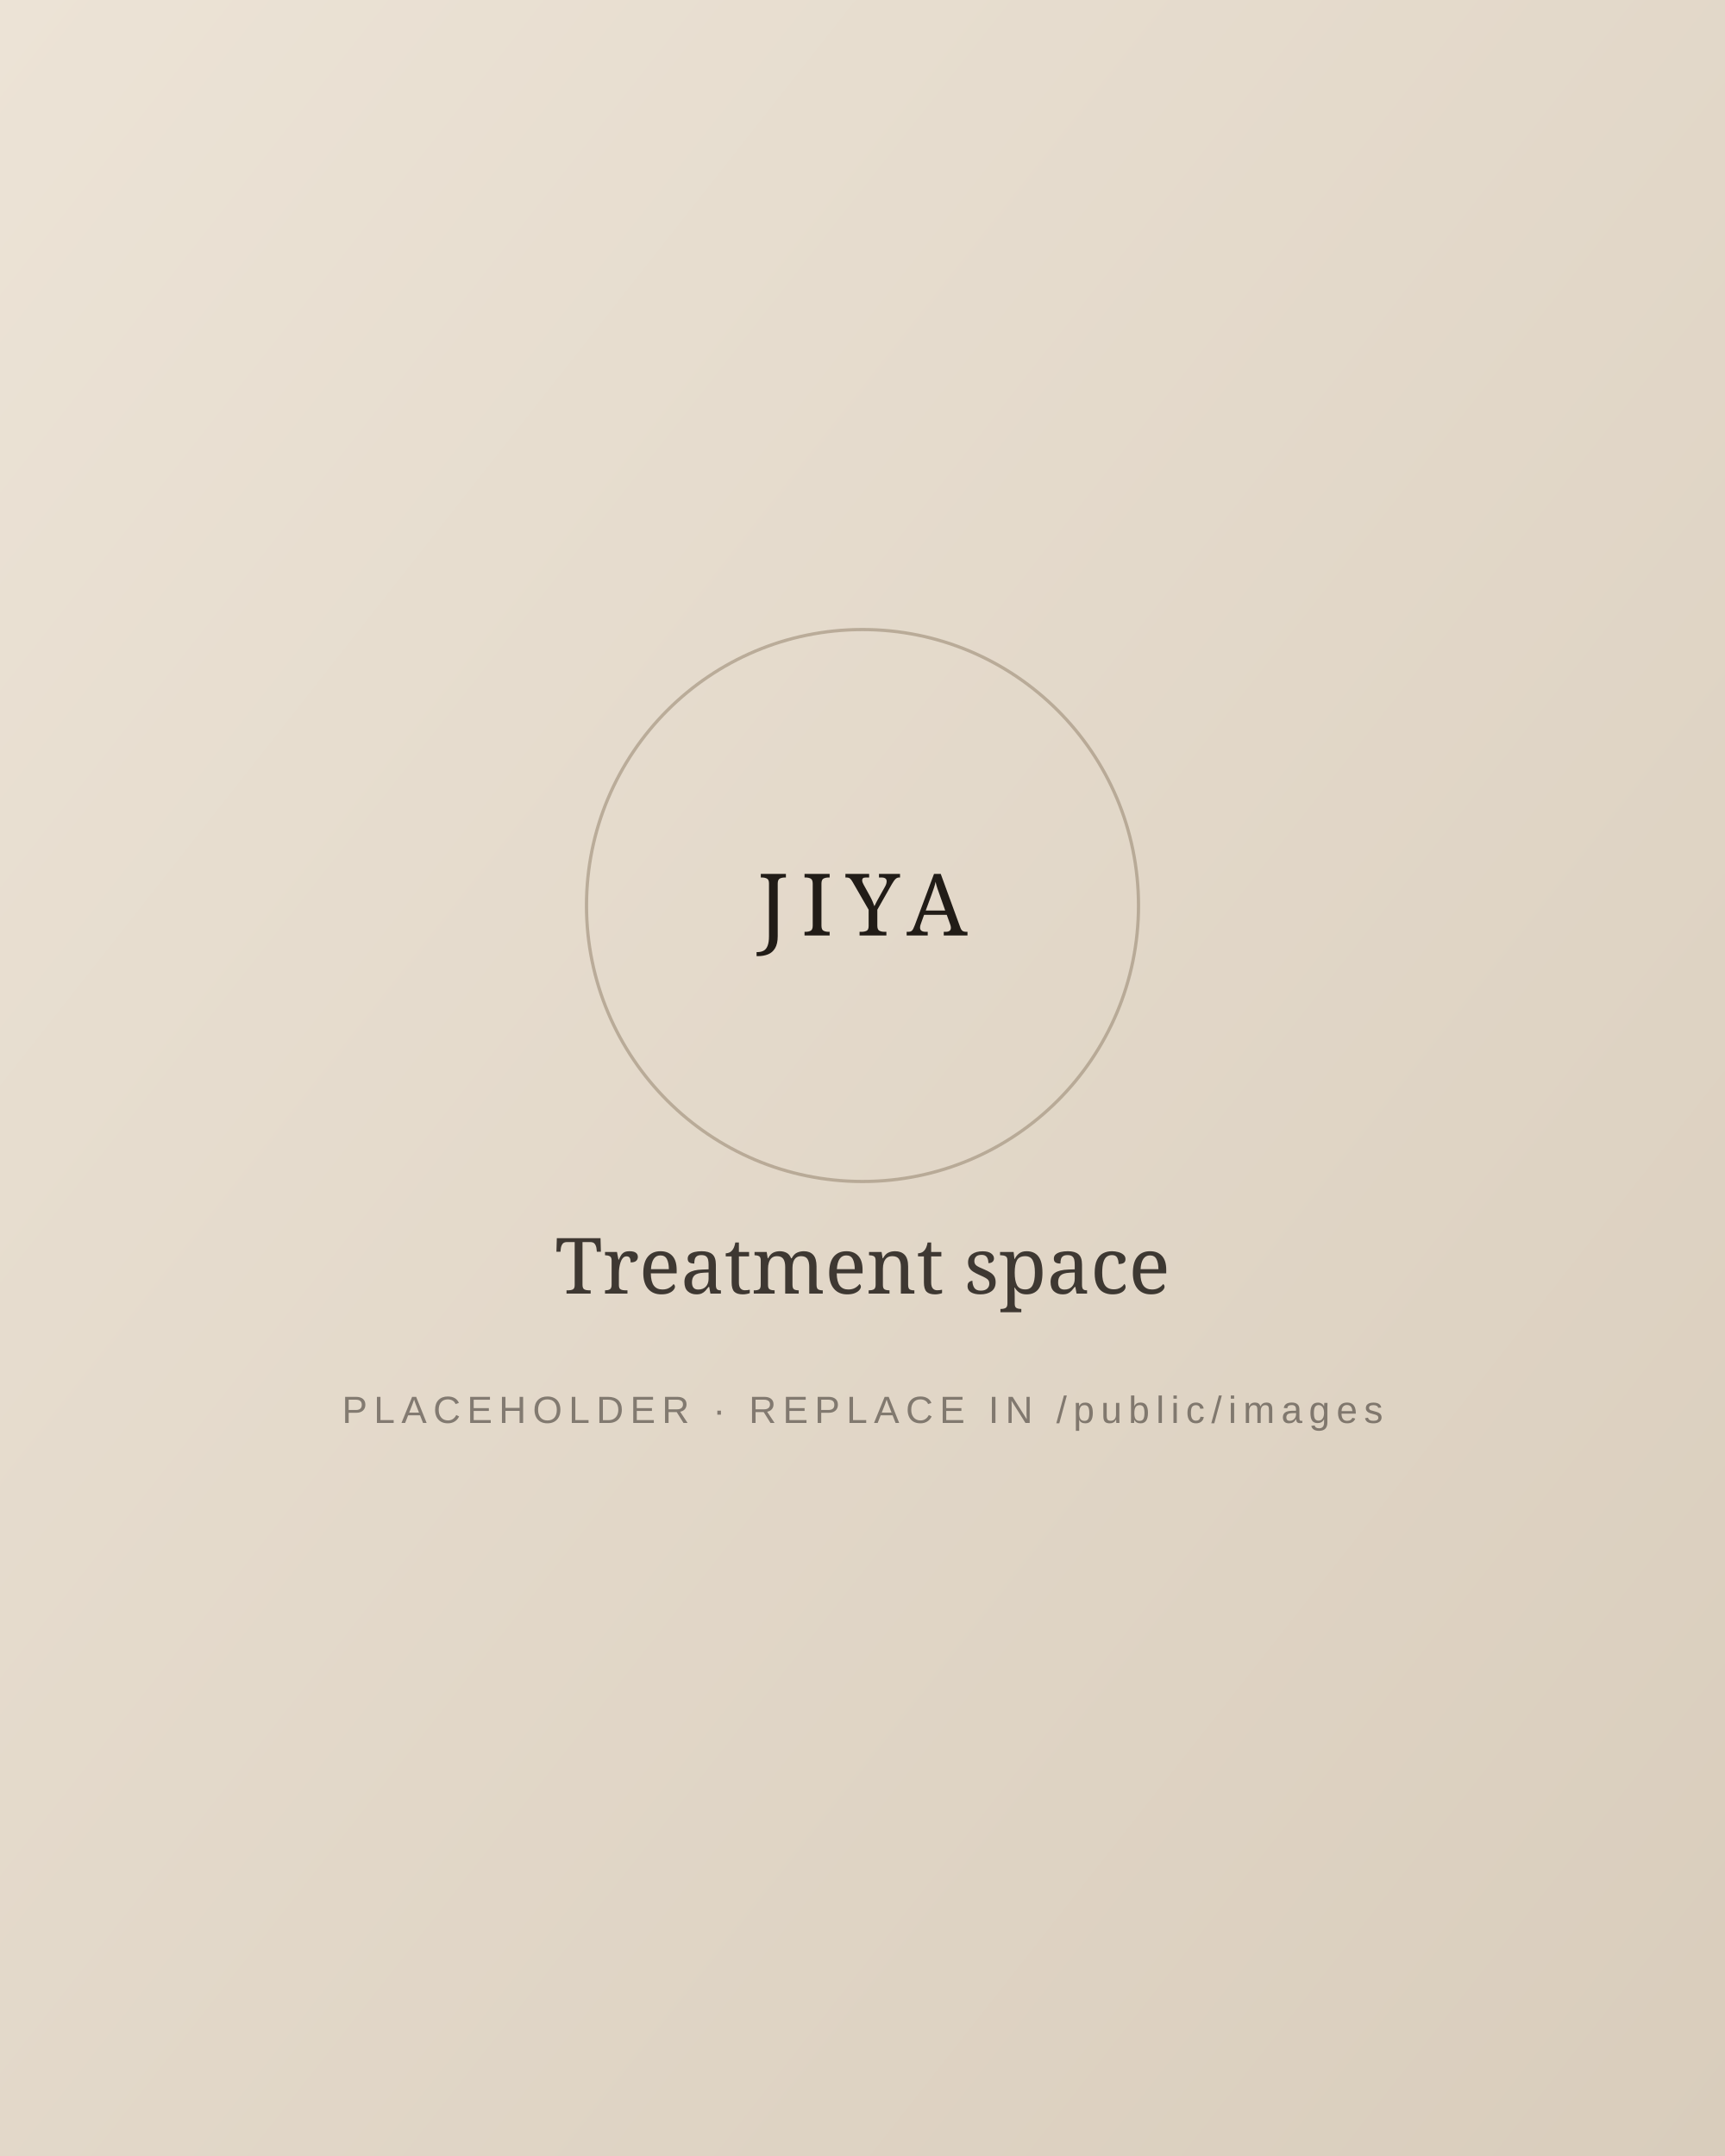
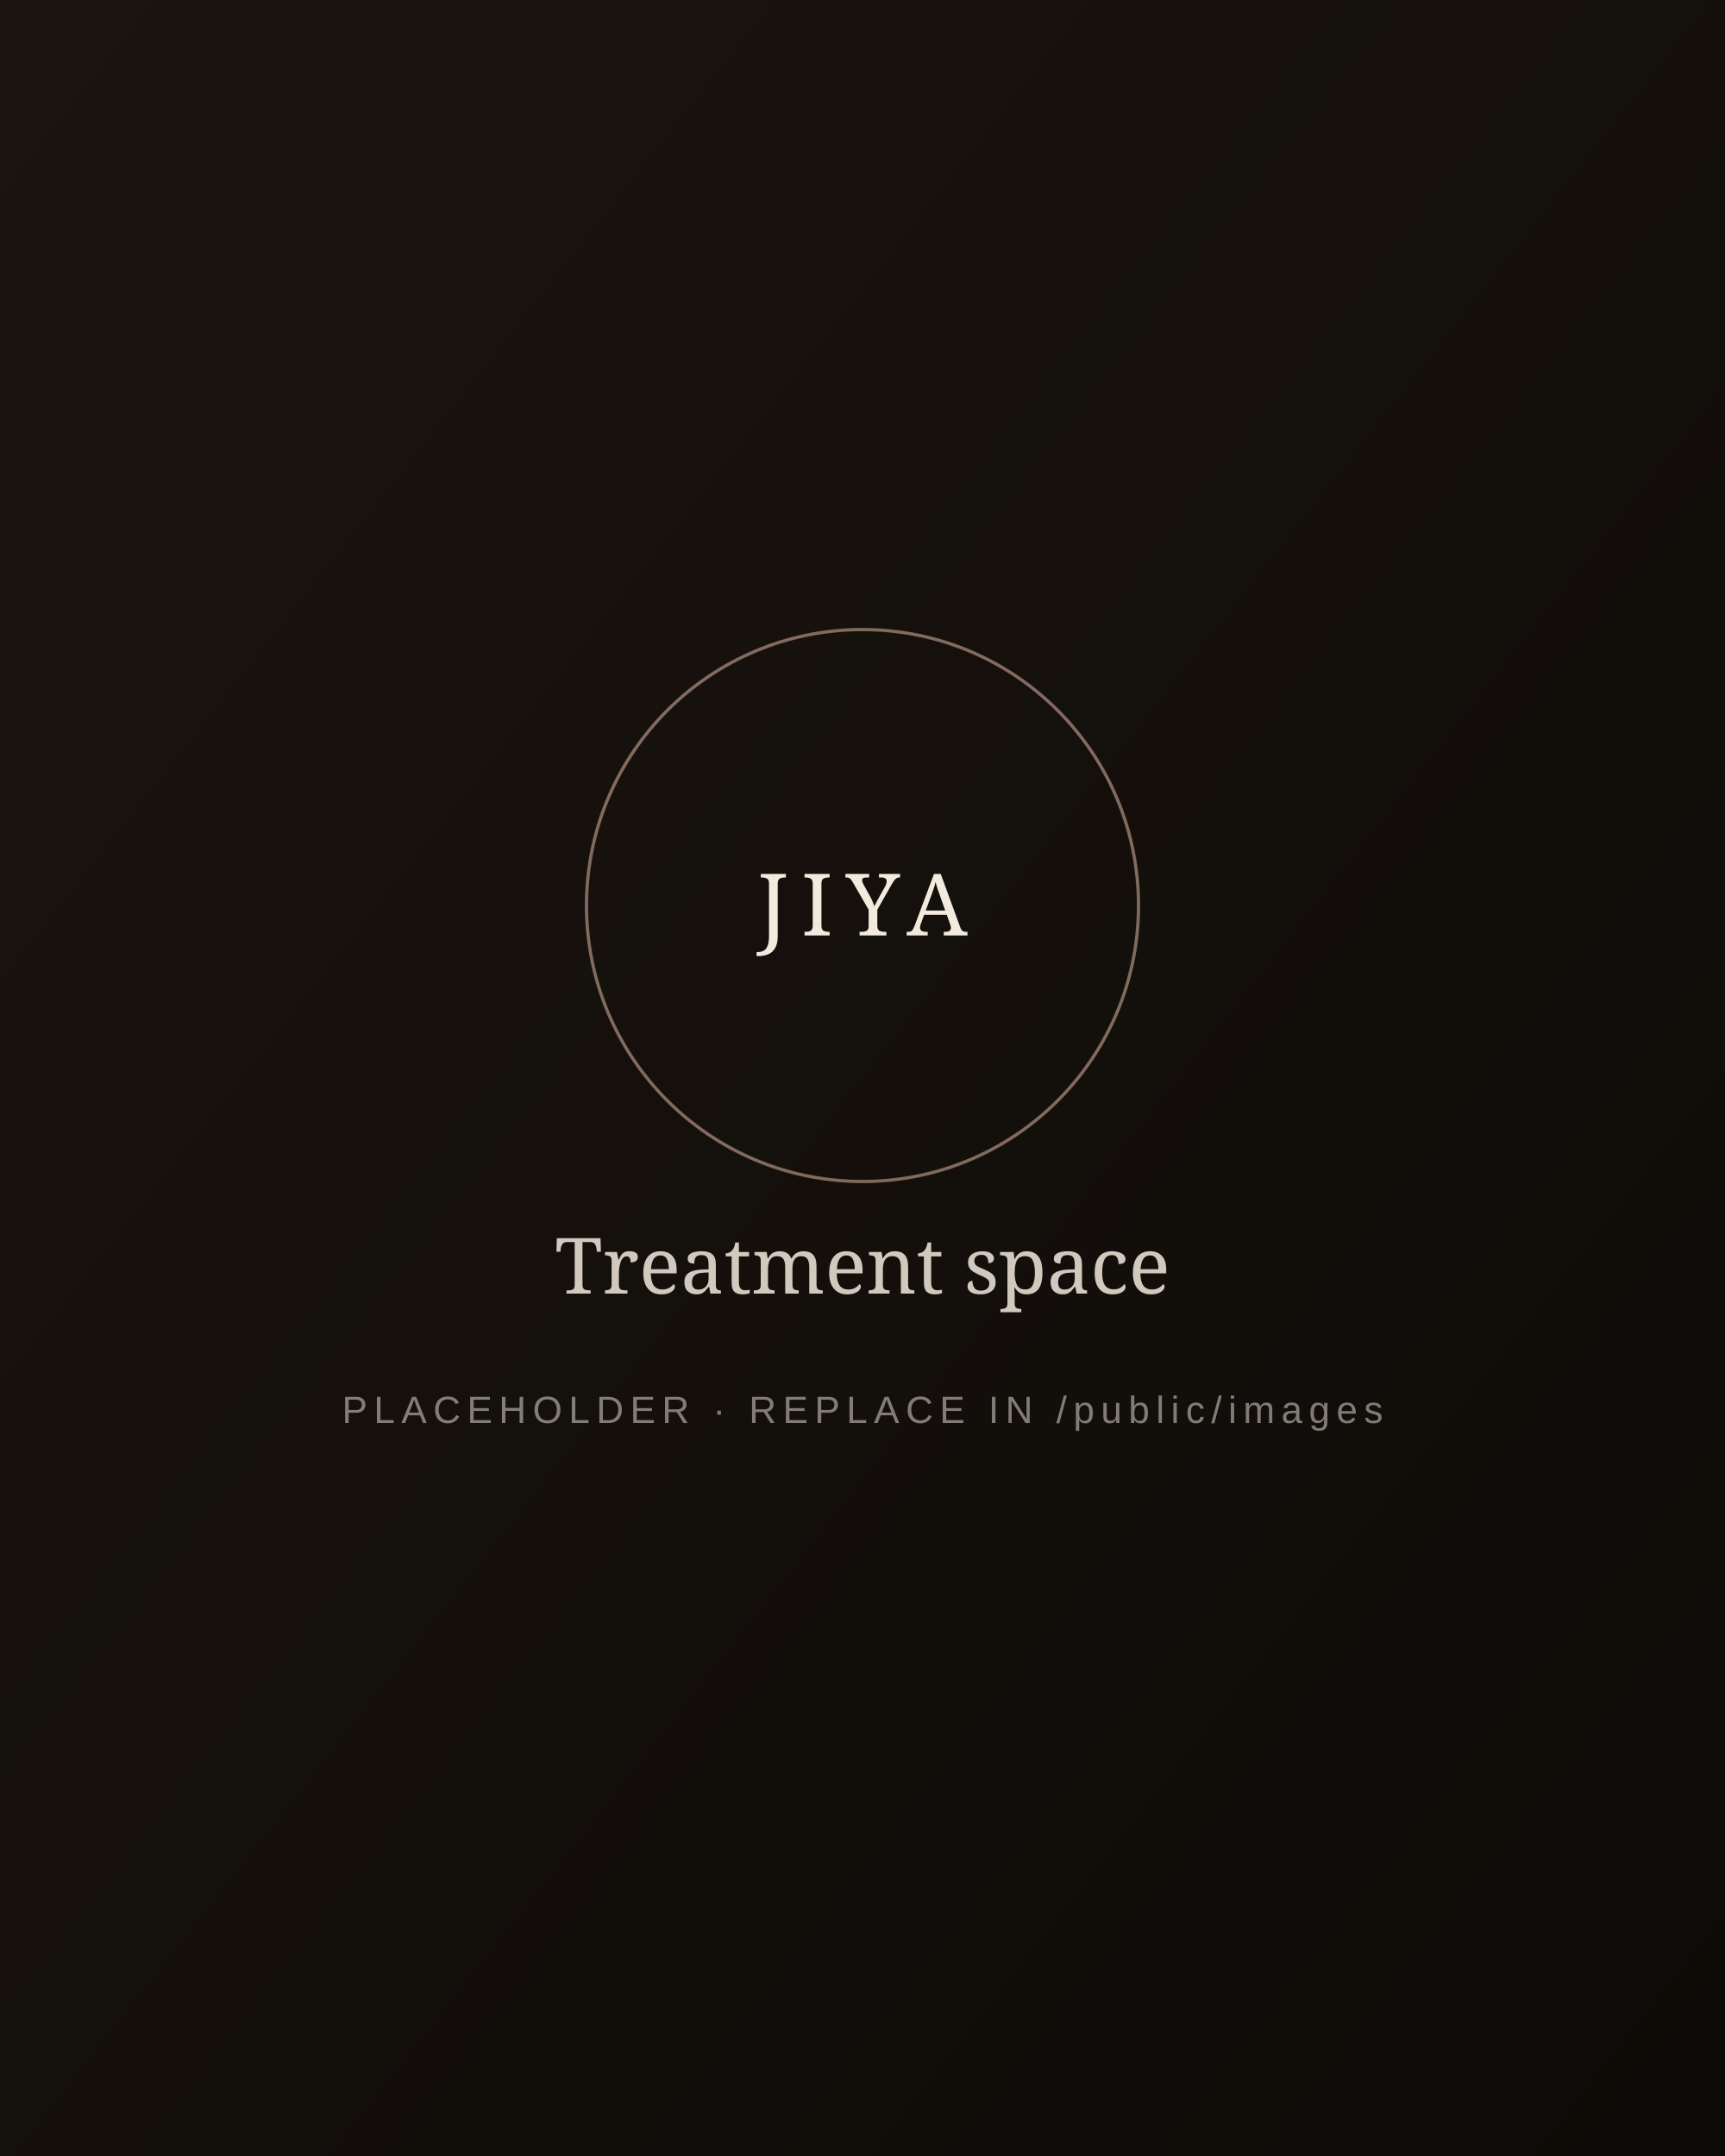
<svg xmlns="http://www.w3.org/2000/svg" width="800" height="1000" viewBox="0 0 800 1000" role="img" aria-label="Treatment space placeholder">
  <defs>
    <linearGradient id="g" x1="0" y1="0" x2="1" y2="1">
-       <stop offset="0" stop-color="#ECE3D6" />
-       <stop offset="1" stop-color="#D9CDBC" />
+       <stop offset="0" stop-color="#1B1510" />
+       <stop offset="1" stop-color="#0D0A07" />
    </linearGradient>
  </defs>
  <rect width="800" height="1000" fill="url(#g)" />
-   <circle cx="400" cy="420" r="128" fill="none" stroke="#9C8C77" stroke-width="1.5" opacity="0.6" />
-   <text x="50%" y="420" text-anchor="middle" dominant-baseline="middle" fill="#211C17" font-family="Georgia, serif" font-size="40" letter-spacing="6">JIYA</text>
-   <text x="50%" y="600" text-anchor="middle" fill="#211C17" font-family="Georgia, serif" font-size="36" opacity="0.85">Treatment space</text>
-   <text x="50%" y="660" text-anchor="middle" fill="#211C17" font-family="Arial, sans-serif" font-size="17.6" letter-spacing="3" opacity="0.5">PLACEHOLDER · REPLACE IN /public/images</text>
+   <circle cx="400" cy="420" r="128" fill="none" stroke="#C9A695" stroke-width="1.5" opacity="0.6" />
+   <text x="50%" y="420" text-anchor="middle" dominant-baseline="middle" fill="#F2EADD" font-family="Georgia, serif" font-size="40" letter-spacing="6">JIYA</text>
+   <text x="50%" y="600" text-anchor="middle" fill="#F2EADD" font-family="Georgia, serif" font-size="36" opacity="0.85">Treatment space</text>
+   <text x="50%" y="660" text-anchor="middle" fill="#F2EADD" font-family="Arial, sans-serif" font-size="17.6" letter-spacing="3" opacity="0.5">PLACEHOLDER · REPLACE IN /public/images</text>
</svg>
